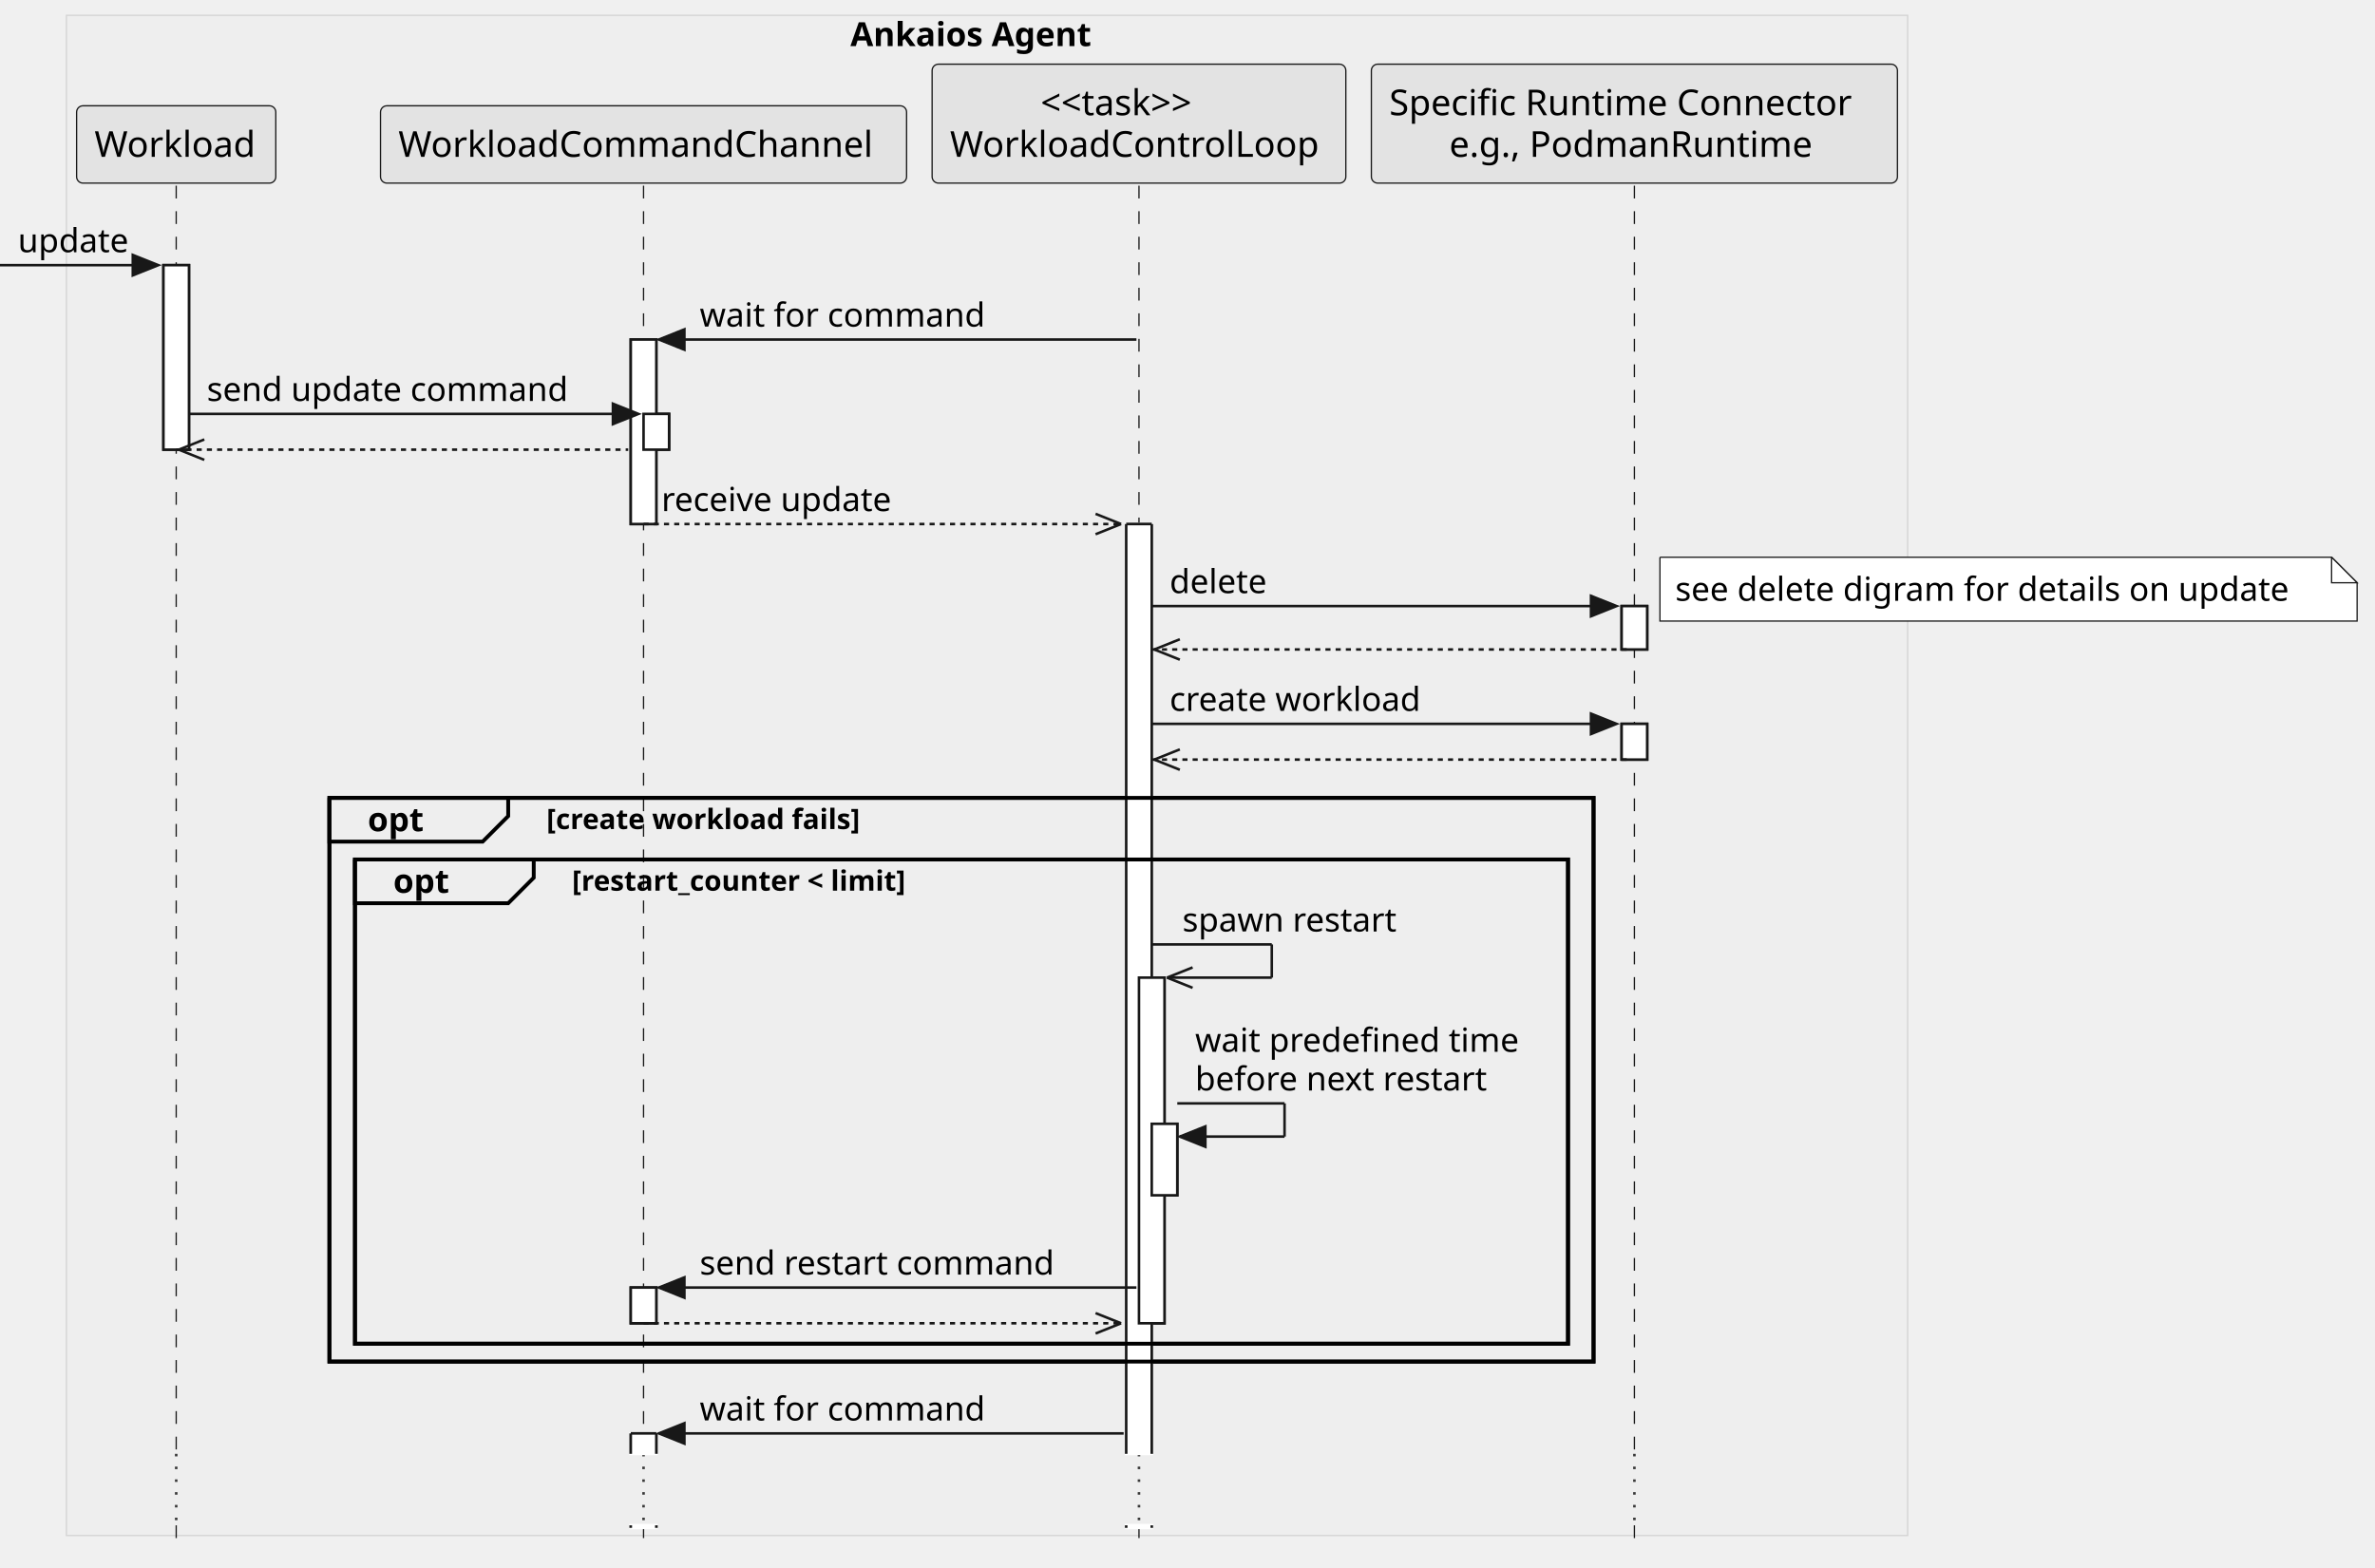
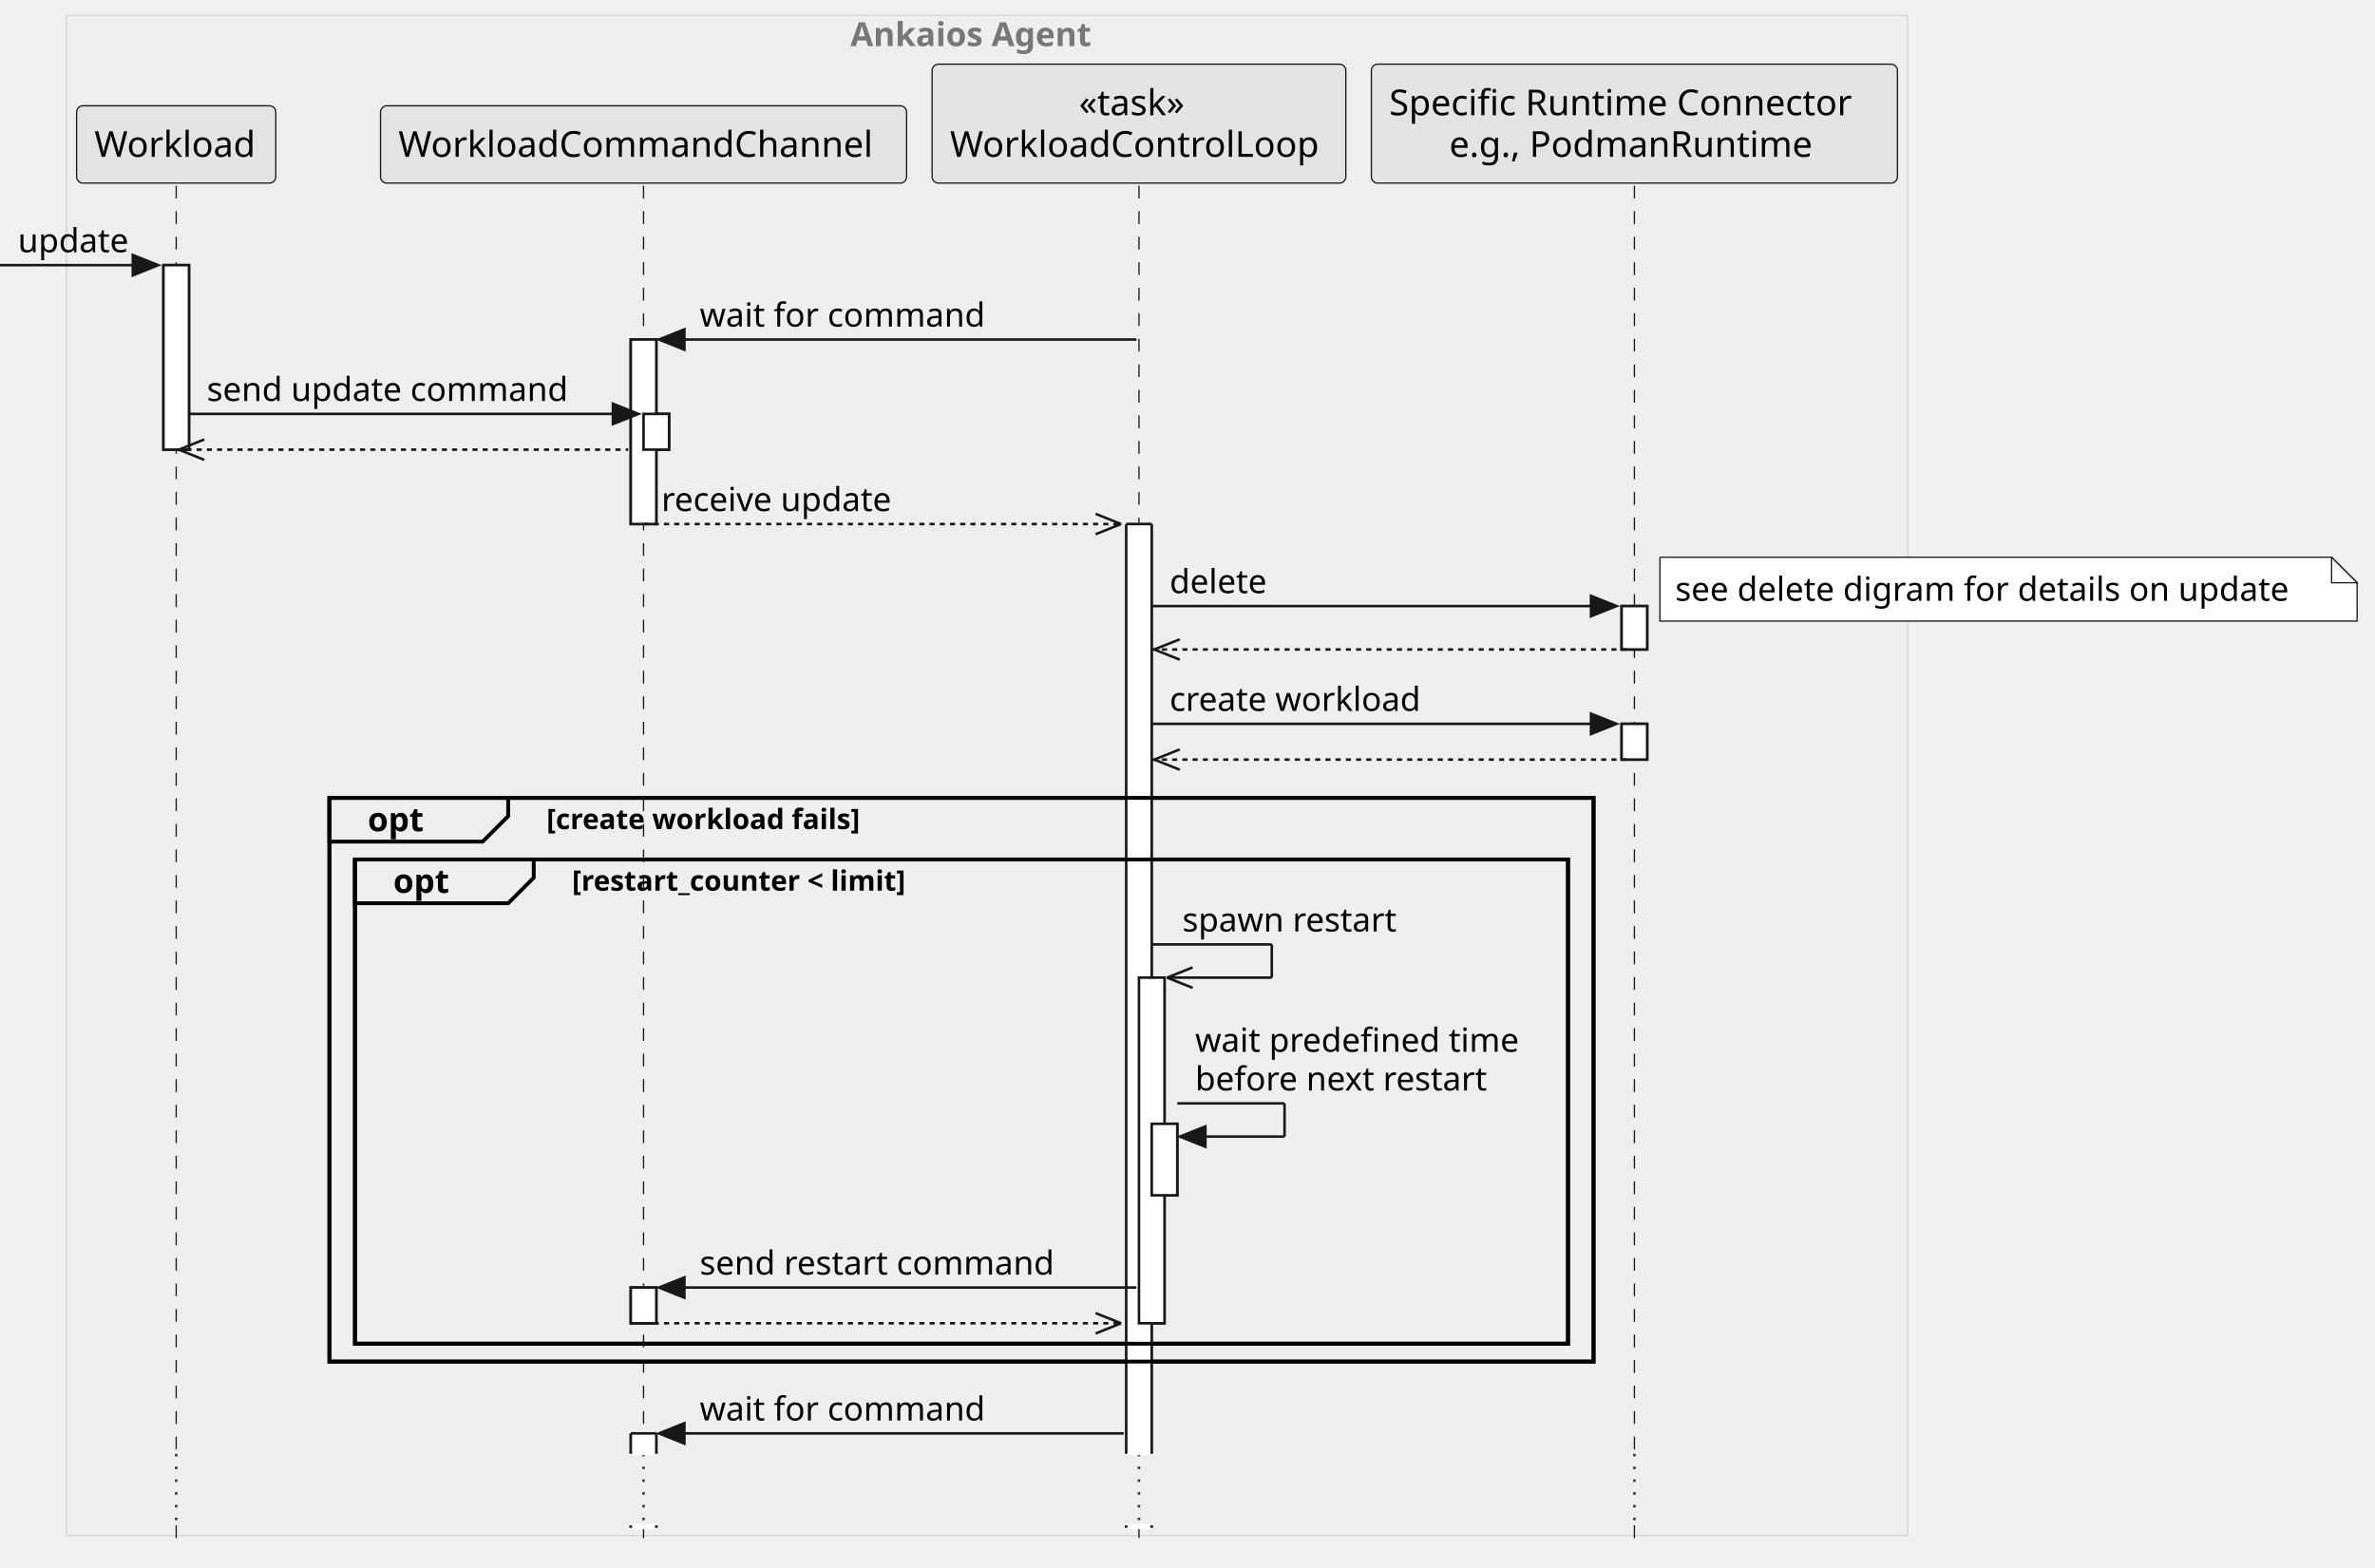
<svg xmlns="http://www.w3.org/2000/svg" contentStyleType="text/css" height="614px" preserveAspectRatio="none" style="width:930px;height:614px;background:#FFFFFF;" version="1.1" viewBox="0 0 930 614" width="930px" zoomAndPan="magnify">
  <defs />
  <g>
    <rect fill="#EEEEEE" height="595.453" style="stroke:#D3D3D3;stroke-width:0.5;" width="721" x="26" y="6" />
-     <text fill="#000000" font-family="sans-serif" font-size="13" font-weight="bold" lengthAdjust="spacing" textLength="107" x="333" y="18.067">Ankaios Agent</text>
+     <text fill="#777777" font-family="sans-serif" font-size="13" font-weight="bold" lengthAdjust="spacing" textLength="107" x="333" y="18.067">Ankaios Agent</text>
    <rect fill="#FFFFFF" height="72.266" style="stroke:#181818;stroke-width:1.0;" width="10" x="64" y="103.859" />
    <rect fill="#FFFFFF" height="72.266" style="stroke:#181818;stroke-width:1.0;" width="10" x="247" y="132.992" />
    <rect fill="#FFFFFF" height="14" style="stroke:#181818;stroke-width:1.0;" width="10" x="252" y="162.125" />
    <rect fill="#FFFFFF" height="14" style="stroke:#181818;stroke-width:1.0;" width="10" x="247" y="504.32" />
    <rect fill="#FFFFFF" height="8" style="stroke:#FFFFFF;stroke-width:1.0;" width="10" x="247" y="561.453" />
    <line style="stroke:#181818;stroke-width:1.0;" x1="247" x2="247" y1="561.453" y2="569.453" />
    <line style="stroke:#181818;stroke-width:1.0;" x1="257" x2="257" y1="561.453" y2="569.453" />
    <line style="stroke:#181818;stroke-width:1.0;" x1="247" x2="257" y1="561.453" y2="561.453" />
    <rect fill="#FFFFFF" height="1" style="stroke:#FFFFFF;stroke-width:1.0;" width="10" x="247" y="597.453" />
    <line style="stroke:#181818;stroke-width:1.0;" x1="247" x2="247" y1="597.453" y2="598.453" />
    <line style="stroke:#181818;stroke-width:1.0;" x1="257" x2="257" y1="597.453" y2="598.453" />
    <rect fill="#FFFFFF" height="364.195" style="stroke:#FFFFFF;stroke-width:1.0;" width="10" x="441" y="205.258" />
    <line style="stroke:#181818;stroke-width:1.0;" x1="441" x2="441" y1="205.258" y2="569.453" />
    <line style="stroke:#181818;stroke-width:1.0;" x1="451" x2="451" y1="205.258" y2="569.453" />
    <line style="stroke:#181818;stroke-width:1.0;" x1="441" x2="451" y1="205.258" y2="205.258" />
    <rect fill="#FFFFFF" height="1" style="stroke:#FFFFFF;stroke-width:1.0;" width="10" x="441" y="597.453" />
    <line style="stroke:#181818;stroke-width:1.0;" x1="441" x2="441" y1="597.453" y2="598.453" />
    <line style="stroke:#181818;stroke-width:1.0;" x1="451" x2="451" y1="597.453" y2="598.453" />
    <rect fill="#FFFFFF" height="135.398" style="stroke:#181818;stroke-width:1.0;" width="10" x="446" y="382.922" />
    <rect fill="#FFFFFF" height="28" style="stroke:#181818;stroke-width:1.0;" width="10" x="451" y="440.188" />
    <rect fill="#FFFFFF" height="17" style="stroke:#181818;stroke-width:1.0;" width="10" x="635" y="237.391" />
    <rect fill="#FFFFFF" height="14" style="stroke:#181818;stroke-width:1.0;" width="10" x="635" y="283.523" />
    <rect fill="none" height="220.797" style="stroke:#000000;stroke-width:1.5;" width="495" x="129" y="312.523" />
    <rect fill="none" height="189.664" style="stroke:#000000;stroke-width:1.5;" width="475" x="139" y="336.656" />
    <line style="stroke:#181818;stroke-width:0.5;stroke-dasharray:5.0,5.0;" x1="69" x2="69" y1="72.727" y2="569.453" />
    <line style="stroke:#383838;stroke-width:1.0;stroke-dasharray:1.0,4.0;" x1="69" x2="69" y1="569.453" y2="597.453" />
    <line style="stroke:#181818;stroke-width:0.5;stroke-dasharray:5.0,5.0;" x1="69" x2="69" y1="597.453" y2="607.453" />
    <line style="stroke:#181818;stroke-width:0.5;stroke-dasharray:5.0,5.0;" x1="252" x2="252" y1="72.727" y2="569.453" />
    <line style="stroke:#383838;stroke-width:1.0;stroke-dasharray:1.0,4.0;" x1="252" x2="252" y1="569.453" y2="597.453" />
    <line style="stroke:#181818;stroke-width:0.5;stroke-dasharray:5.0,5.0;" x1="252" x2="252" y1="597.453" y2="607.453" />
    <line style="stroke:#181818;stroke-width:0.5;stroke-dasharray:5.0,5.0;" x1="446" x2="446" y1="72.727" y2="569.453" />
    <line style="stroke:#383838;stroke-width:1.0;stroke-dasharray:1.0,4.0;" x1="446" x2="446" y1="569.453" y2="597.453" />
    <line style="stroke:#181818;stroke-width:0.5;stroke-dasharray:5.0,5.0;" x1="446" x2="446" y1="597.453" y2="607.453" />
    <line style="stroke:#181818;stroke-width:0.5;stroke-dasharray:5.0,5.0;" x1="640" x2="640" y1="72.727" y2="569.453" />
    <line style="stroke:#383838;stroke-width:1.0;stroke-dasharray:1.0,4.0;" x1="640" x2="640" y1="569.453" y2="597.453" />
    <line style="stroke:#181818;stroke-width:0.5;stroke-dasharray:5.0,5.0;" x1="640" x2="640" y1="597.453" y2="607.453" />
    <rect fill="#E3E3E3" height="30.297" rx="2.5" ry="2.5" style="stroke:#181818;stroke-width:0.5;" width="78" x="30" y="41.43" />
    <text fill="#000000" font-family="sans-serif" font-size="14" lengthAdjust="spacing" textLength="64" x="37" y="61.425">Workload</text>
    <rect fill="#E3E3E3" height="30.297" rx="2.5" ry="2.5" style="stroke:#181818;stroke-width:0.5;" width="206" x="149" y="41.43" />
    <text fill="#000000" font-family="sans-serif" font-size="14" lengthAdjust="spacing" textLength="192" x="156" y="61.425">WorkloadCommandChannel</text>
    <rect fill="#E3E3E3" height="46.594" rx="2.5" ry="2.5" style="stroke:#181818;stroke-width:0.5;" width="162" x="365" y="25.133" />
-     <text fill="#000000" font-family="sans-serif" font-size="14" lengthAdjust="spacing" textLength="77" x="407.5" y="45.128">&lt;&lt;task&gt;&gt;</text>
+     <text fill="#000000" font-family="sans-serif" font-size="14" lengthAdjust="spacing" textLength="47" x="422.5" y="45.128">«task»</text>
    <text fill="#000000" font-family="sans-serif" font-size="14" lengthAdjust="spacing" textLength="148" x="372" y="61.425">WorkloadControlLoop</text>
    <rect fill="#E3E3E3" height="46.594" rx="2.5" ry="2.5" style="stroke:#181818;stroke-width:0.5;" width="206" x="537" y="25.133" />
    <text fill="#000000" font-family="sans-serif" font-size="14" lengthAdjust="spacing" textLength="192" x="544" y="45.128">Specific Runtime Connector</text>
    <text fill="#000000" font-family="sans-serif" font-size="14" lengthAdjust="spacing" textLength="149" x="567.5" y="61.425">e.g., PodmanRuntime</text>
    <rect fill="#FFFFFF" height="72.266" style="stroke:#181818;stroke-width:1.0;" width="10" x="64" y="103.859" />
    <rect fill="#FFFFFF" height="72.266" style="stroke:#181818;stroke-width:1.0;" width="10" x="247" y="132.992" />
    <rect fill="#FFFFFF" height="14" style="stroke:#181818;stroke-width:1.0;" width="10" x="252" y="162.125" />
    <rect fill="#FFFFFF" height="14" style="stroke:#181818;stroke-width:1.0;" width="10" x="247" y="504.32" />
    <rect fill="#FFFFFF" height="8" style="stroke:#FFFFFF;stroke-width:1.0;" width="10" x="247" y="561.453" />
    <line style="stroke:#181818;stroke-width:1.0;" x1="247" x2="247" y1="561.453" y2="569.453" />
    <line style="stroke:#181818;stroke-width:1.0;" x1="257" x2="257" y1="561.453" y2="569.453" />
    <line style="stroke:#181818;stroke-width:1.0;" x1="247" x2="257" y1="561.453" y2="561.453" />
    <rect fill="#FFFFFF" height="1" style="stroke:#FFFFFF;stroke-width:1.0;" width="10" x="247" y="597.453" />
    <line style="stroke:#181818;stroke-width:1.0;" x1="247" x2="247" y1="597.453" y2="598.453" />
    <line style="stroke:#181818;stroke-width:1.0;" x1="257" x2="257" y1="597.453" y2="598.453" />
    <rect fill="#FFFFFF" height="364.195" style="stroke:#FFFFFF;stroke-width:1.0;" width="10" x="441" y="205.258" />
    <line style="stroke:#181818;stroke-width:1.0;" x1="441" x2="441" y1="205.258" y2="569.453" />
    <line style="stroke:#181818;stroke-width:1.0;" x1="451" x2="451" y1="205.258" y2="569.453" />
    <line style="stroke:#181818;stroke-width:1.0;" x1="441" x2="451" y1="205.258" y2="205.258" />
    <rect fill="#FFFFFF" height="1" style="stroke:#FFFFFF;stroke-width:1.0;" width="10" x="441" y="597.453" />
    <line style="stroke:#181818;stroke-width:1.0;" x1="441" x2="441" y1="597.453" y2="598.453" />
    <line style="stroke:#181818;stroke-width:1.0;" x1="451" x2="451" y1="597.453" y2="598.453" />
    <rect fill="#FFFFFF" height="135.398" style="stroke:#181818;stroke-width:1.0;" width="10" x="446" y="382.922" />
    <rect fill="#FFFFFF" height="28" style="stroke:#181818;stroke-width:1.0;" width="10" x="451" y="440.188" />
    <rect fill="#FFFFFF" height="17" style="stroke:#181818;stroke-width:1.0;" width="10" x="635" y="237.391" />
    <rect fill="#FFFFFF" height="14" style="stroke:#181818;stroke-width:1.0;" width="10" x="635" y="283.523" />
    <polygon fill="#181818" points="52,99.859,62,103.859,52,107.859" style="stroke:#181818;stroke-width:1.0;" />
    <line style="stroke:#181818;stroke-width:1.0;" x1="0" x2="58" y1="103.859" y2="103.859" />
    <text fill="#000000" font-family="sans-serif" font-size="13" lengthAdjust="spacing" textLength="45" x="7" y="98.793">update</text>
    <polygon fill="#181818" points="268,128.992,258,132.992,268,136.992" style="stroke:#181818;stroke-width:1.0;" />
    <line style="stroke:#181818;stroke-width:1.0;" x1="262" x2="445" y1="132.992" y2="132.992" />
    <text fill="#000000" font-family="sans-serif" font-size="13" lengthAdjust="spacing" textLength="115" x="274" y="127.926">wait for command</text>
    <polygon fill="#181818" points="240,158.125,250,162.125,240,166.125" style="stroke:#181818;stroke-width:1.0;" />
    <line style="stroke:#181818;stroke-width:1.0;" x1="74" x2="246" y1="162.125" y2="162.125" />
    <text fill="#000000" font-family="sans-serif" font-size="13" lengthAdjust="spacing" textLength="149" x="81" y="157.059">send update command</text>
    <line style="stroke:#181818;stroke-width:1.0;" x1="70" x2="80" y1="176.125" y2="172.125" />
    <line style="stroke:#181818;stroke-width:1.0;" x1="70" x2="80" y1="176.125" y2="180.125" />
    <line style="stroke:#181818;stroke-width:1.0;stroke-dasharray:2.0,2.0;" x1="69" x2="246" y1="176.125" y2="176.125" />
    <line style="stroke:#181818;stroke-width:1.0;" x1="439" x2="429" y1="205.258" y2="201.258" />
    <line style="stroke:#181818;stroke-width:1.0;" x1="439" x2="429" y1="205.258" y2="209.258" />
    <line style="stroke:#181818;stroke-width:1.0;stroke-dasharray:2.0,2.0;" x1="252" x2="440" y1="205.258" y2="205.258" />
    <text fill="#000000" font-family="sans-serif" font-size="13" lengthAdjust="spacing" textLength="95" x="259" y="200.192">receive update</text>
    <polygon fill="#181818" points="623,233.391,633,237.391,623,241.391" style="stroke:#181818;stroke-width:1.0;" />
    <line style="stroke:#181818;stroke-width:1.0;" x1="451" x2="629" y1="237.391" y2="237.391" />
    <text fill="#000000" font-family="sans-serif" font-size="13" lengthAdjust="spacing" textLength="40" x="458" y="232.325">delete</text>
    <path d="M650,218.258 L650,243.258 L923,243.258 L923,228.258 L913,218.258 L650,218.258 " fill="#FFFFFF" style="stroke:#181818;stroke-width:0.5;" />
    <path d="M913,218.258 L913,228.258 L923,228.258 L913,218.258 " fill="#FFFFFF" style="stroke:#181818;stroke-width:0.5;" />
    <text fill="#000000" font-family="sans-serif" font-size="13" lengthAdjust="spacing" textLength="252" x="656" y="235.325">see delete digram for details on update</text>
    <line style="stroke:#181818;stroke-width:1.0;" x1="452" x2="462" y1="254.391" y2="250.391" />
    <line style="stroke:#181818;stroke-width:1.0;" x1="452" x2="462" y1="254.391" y2="258.391" />
    <line style="stroke:#181818;stroke-width:1.0;stroke-dasharray:2.0,2.0;" x1="451" x2="639" y1="254.391" y2="254.391" />
    <polygon fill="#181818" points="623,279.523,633,283.523,623,287.523" style="stroke:#181818;stroke-width:1.0;" />
    <line style="stroke:#181818;stroke-width:1.0;" x1="451" x2="629" y1="283.523" y2="283.523" />
    <text fill="#000000" font-family="sans-serif" font-size="13" lengthAdjust="spacing" textLength="101" x="458" y="278.457">create workload</text>
    <line style="stroke:#181818;stroke-width:1.0;" x1="452" x2="462" y1="297.523" y2="293.523" />
    <line style="stroke:#181818;stroke-width:1.0;" x1="452" x2="462" y1="297.523" y2="301.523" />
    <line style="stroke:#181818;stroke-width:1.0;stroke-dasharray:2.0,2.0;" x1="451" x2="639" y1="297.523" y2="297.523" />
    <path d="M129,312.523 L199,312.523 L199,319.656 L189,329.656 L129,329.656 L129,312.523 " fill="#EEEEEE" style="stroke:#000000;stroke-width:1.5;" />
    <rect fill="none" height="220.797" style="stroke:#000000;stroke-width:1.5;" width="495" x="129" y="312.523" />
    <text fill="#000000" font-family="sans-serif" font-size="13" font-weight="bold" lengthAdjust="spacing" textLength="25" x="144" y="325.59">opt</text>
    <text fill="#000000" font-family="sans-serif" font-size="11" font-weight="bold" lengthAdjust="spacing" textLength="146" x="214" y="324.734">[create workload fails]</text>
    <path d="M139,336.656 L209,336.656 L209,343.789 L199,353.789 L139,353.789 L139,336.656 " fill="#EEEEEE" style="stroke:#000000;stroke-width:1.5;" />
    <rect fill="none" height="189.664" style="stroke:#000000;stroke-width:1.5;" width="475" x="139" y="336.656" />
    <text fill="#000000" font-family="sans-serif" font-size="13" font-weight="bold" lengthAdjust="spacing" textLength="25" x="154" y="349.723">opt</text>
    <text fill="#000000" font-family="sans-serif" font-size="11" font-weight="bold" lengthAdjust="spacing" textLength="153" x="224" y="348.867">[restart_counter &lt; limit]</text>
    <line style="stroke:#181818;stroke-width:1.0;" x1="451" x2="498" y1="369.922" y2="369.922" />
    <line style="stroke:#181818;stroke-width:1.0;" x1="498" x2="498" y1="369.922" y2="382.922" />
    <line style="stroke:#181818;stroke-width:1.0;" x1="457" x2="498" y1="382.922" y2="382.922" />
    <line style="stroke:#181818;stroke-width:1.0;" x1="457" x2="467" y1="382.922" y2="378.922" />
    <line style="stroke:#181818;stroke-width:1.0;" x1="457" x2="467" y1="382.922" y2="386.922" />
    <text fill="#000000" font-family="sans-serif" font-size="13" lengthAdjust="spacing" textLength="87" x="463" y="364.856">spawn restart</text>
    <line style="stroke:#181818;stroke-width:1.0;" x1="461" x2="503" y1="432.188" y2="432.188" />
    <line style="stroke:#181818;stroke-width:1.0;" x1="503" x2="503" y1="432.188" y2="445.188" />
    <line style="stroke:#181818;stroke-width:1.0;" x1="462" x2="503" y1="445.188" y2="445.188" />
    <polygon fill="#181818" points="472,441.188,462,445.188,472,449.188" style="stroke:#181818;stroke-width:1.0;" />
    <text fill="#000000" font-family="sans-serif" font-size="13" lengthAdjust="spacing" textLength="130" x="468" y="411.989">wait predefined time</text>
    <text fill="#000000" font-family="sans-serif" font-size="13" lengthAdjust="spacing" textLength="120" x="468" y="427.122">before next restart</text>
    <polygon fill="#181818" points="268,500.32,258,504.32,268,508.32" style="stroke:#181818;stroke-width:1.0;" />
    <line style="stroke:#181818;stroke-width:1.0;" x1="262" x2="445" y1="504.32" y2="504.32" />
    <text fill="#000000" font-family="sans-serif" font-size="13" lengthAdjust="spacing" textLength="147" x="274" y="499.254">send restart command</text>
    <line style="stroke:#181818;stroke-width:1.0;" x1="439" x2="429" y1="518.32" y2="514.32" />
    <line style="stroke:#181818;stroke-width:1.0;" x1="439" x2="429" y1="518.32" y2="522.32" />
    <line style="stroke:#181818;stroke-width:1.0;stroke-dasharray:2.0,2.0;" x1="252" x2="440" y1="518.32" y2="518.32" />
    <polygon fill="#181818" points="268,557.453,258,561.453,268,565.453" style="stroke:#181818;stroke-width:1.0;" />
    <line style="stroke:#181818;stroke-width:1.0;" x1="262" x2="440" y1="561.453" y2="561.453" />
    <text fill="#000000" font-family="sans-serif" font-size="13" lengthAdjust="spacing" textLength="115" x="274" y="556.387">wait for command</text>
  </g>
</svg>
